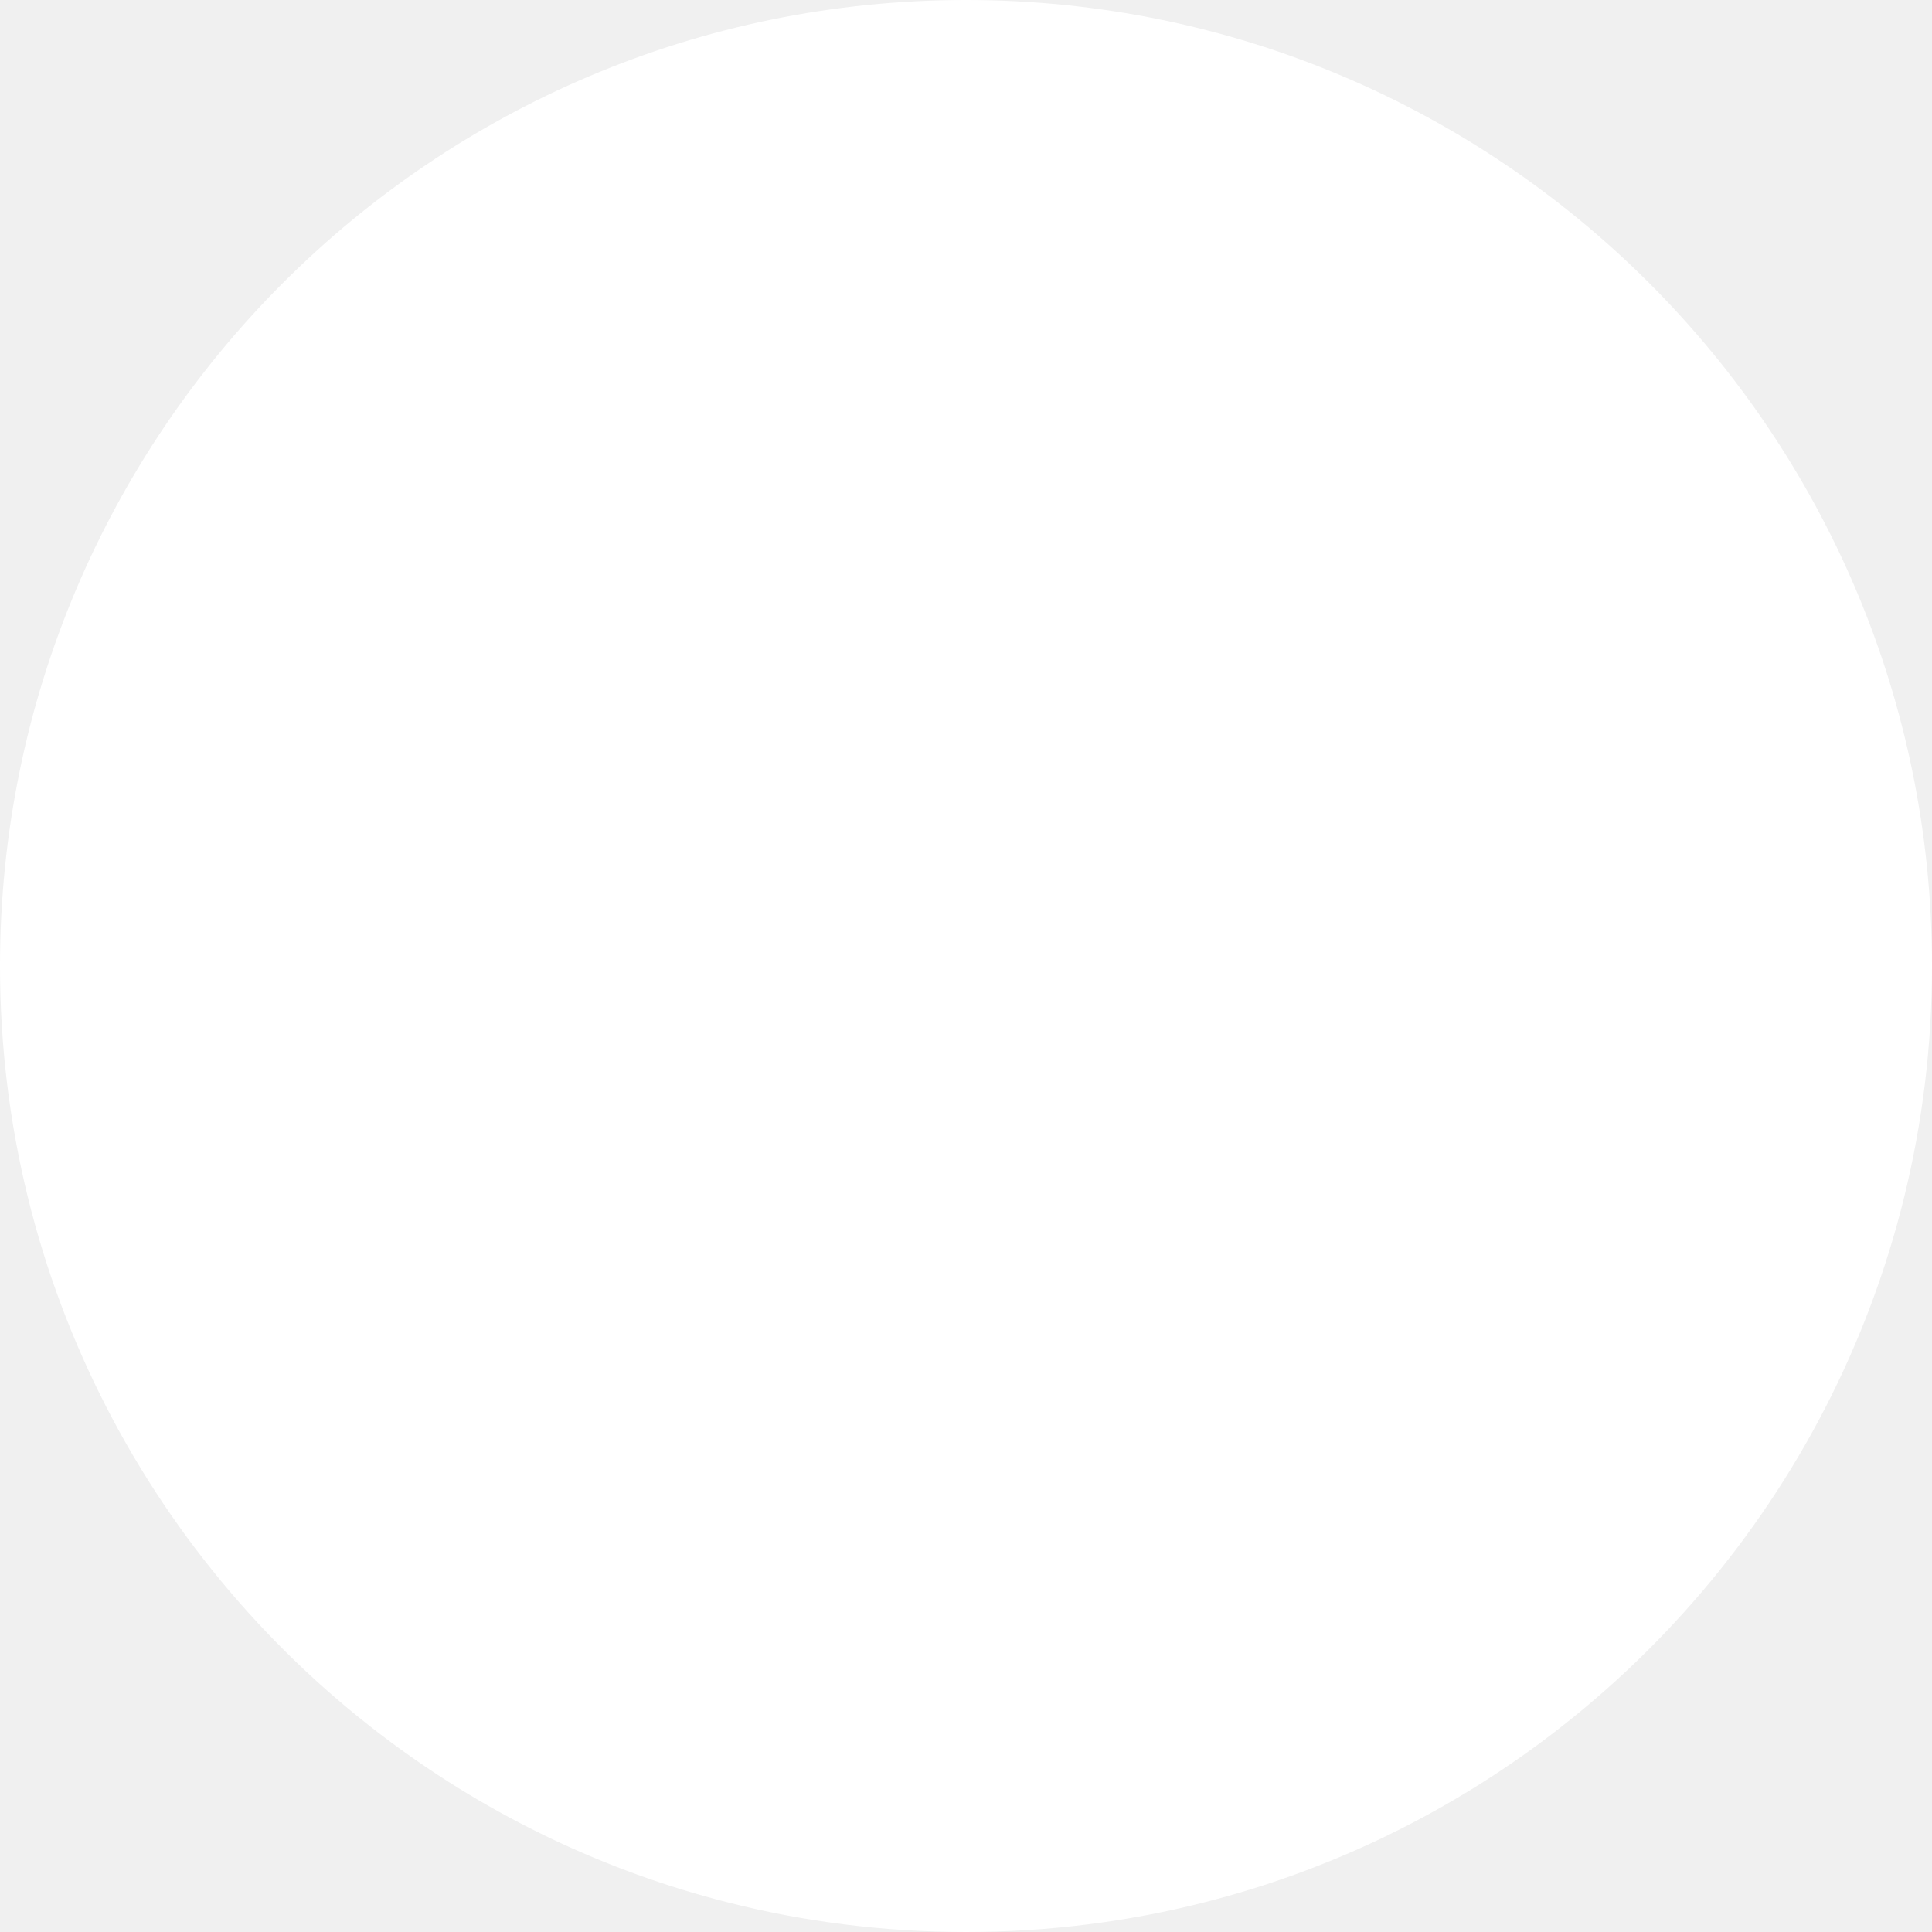
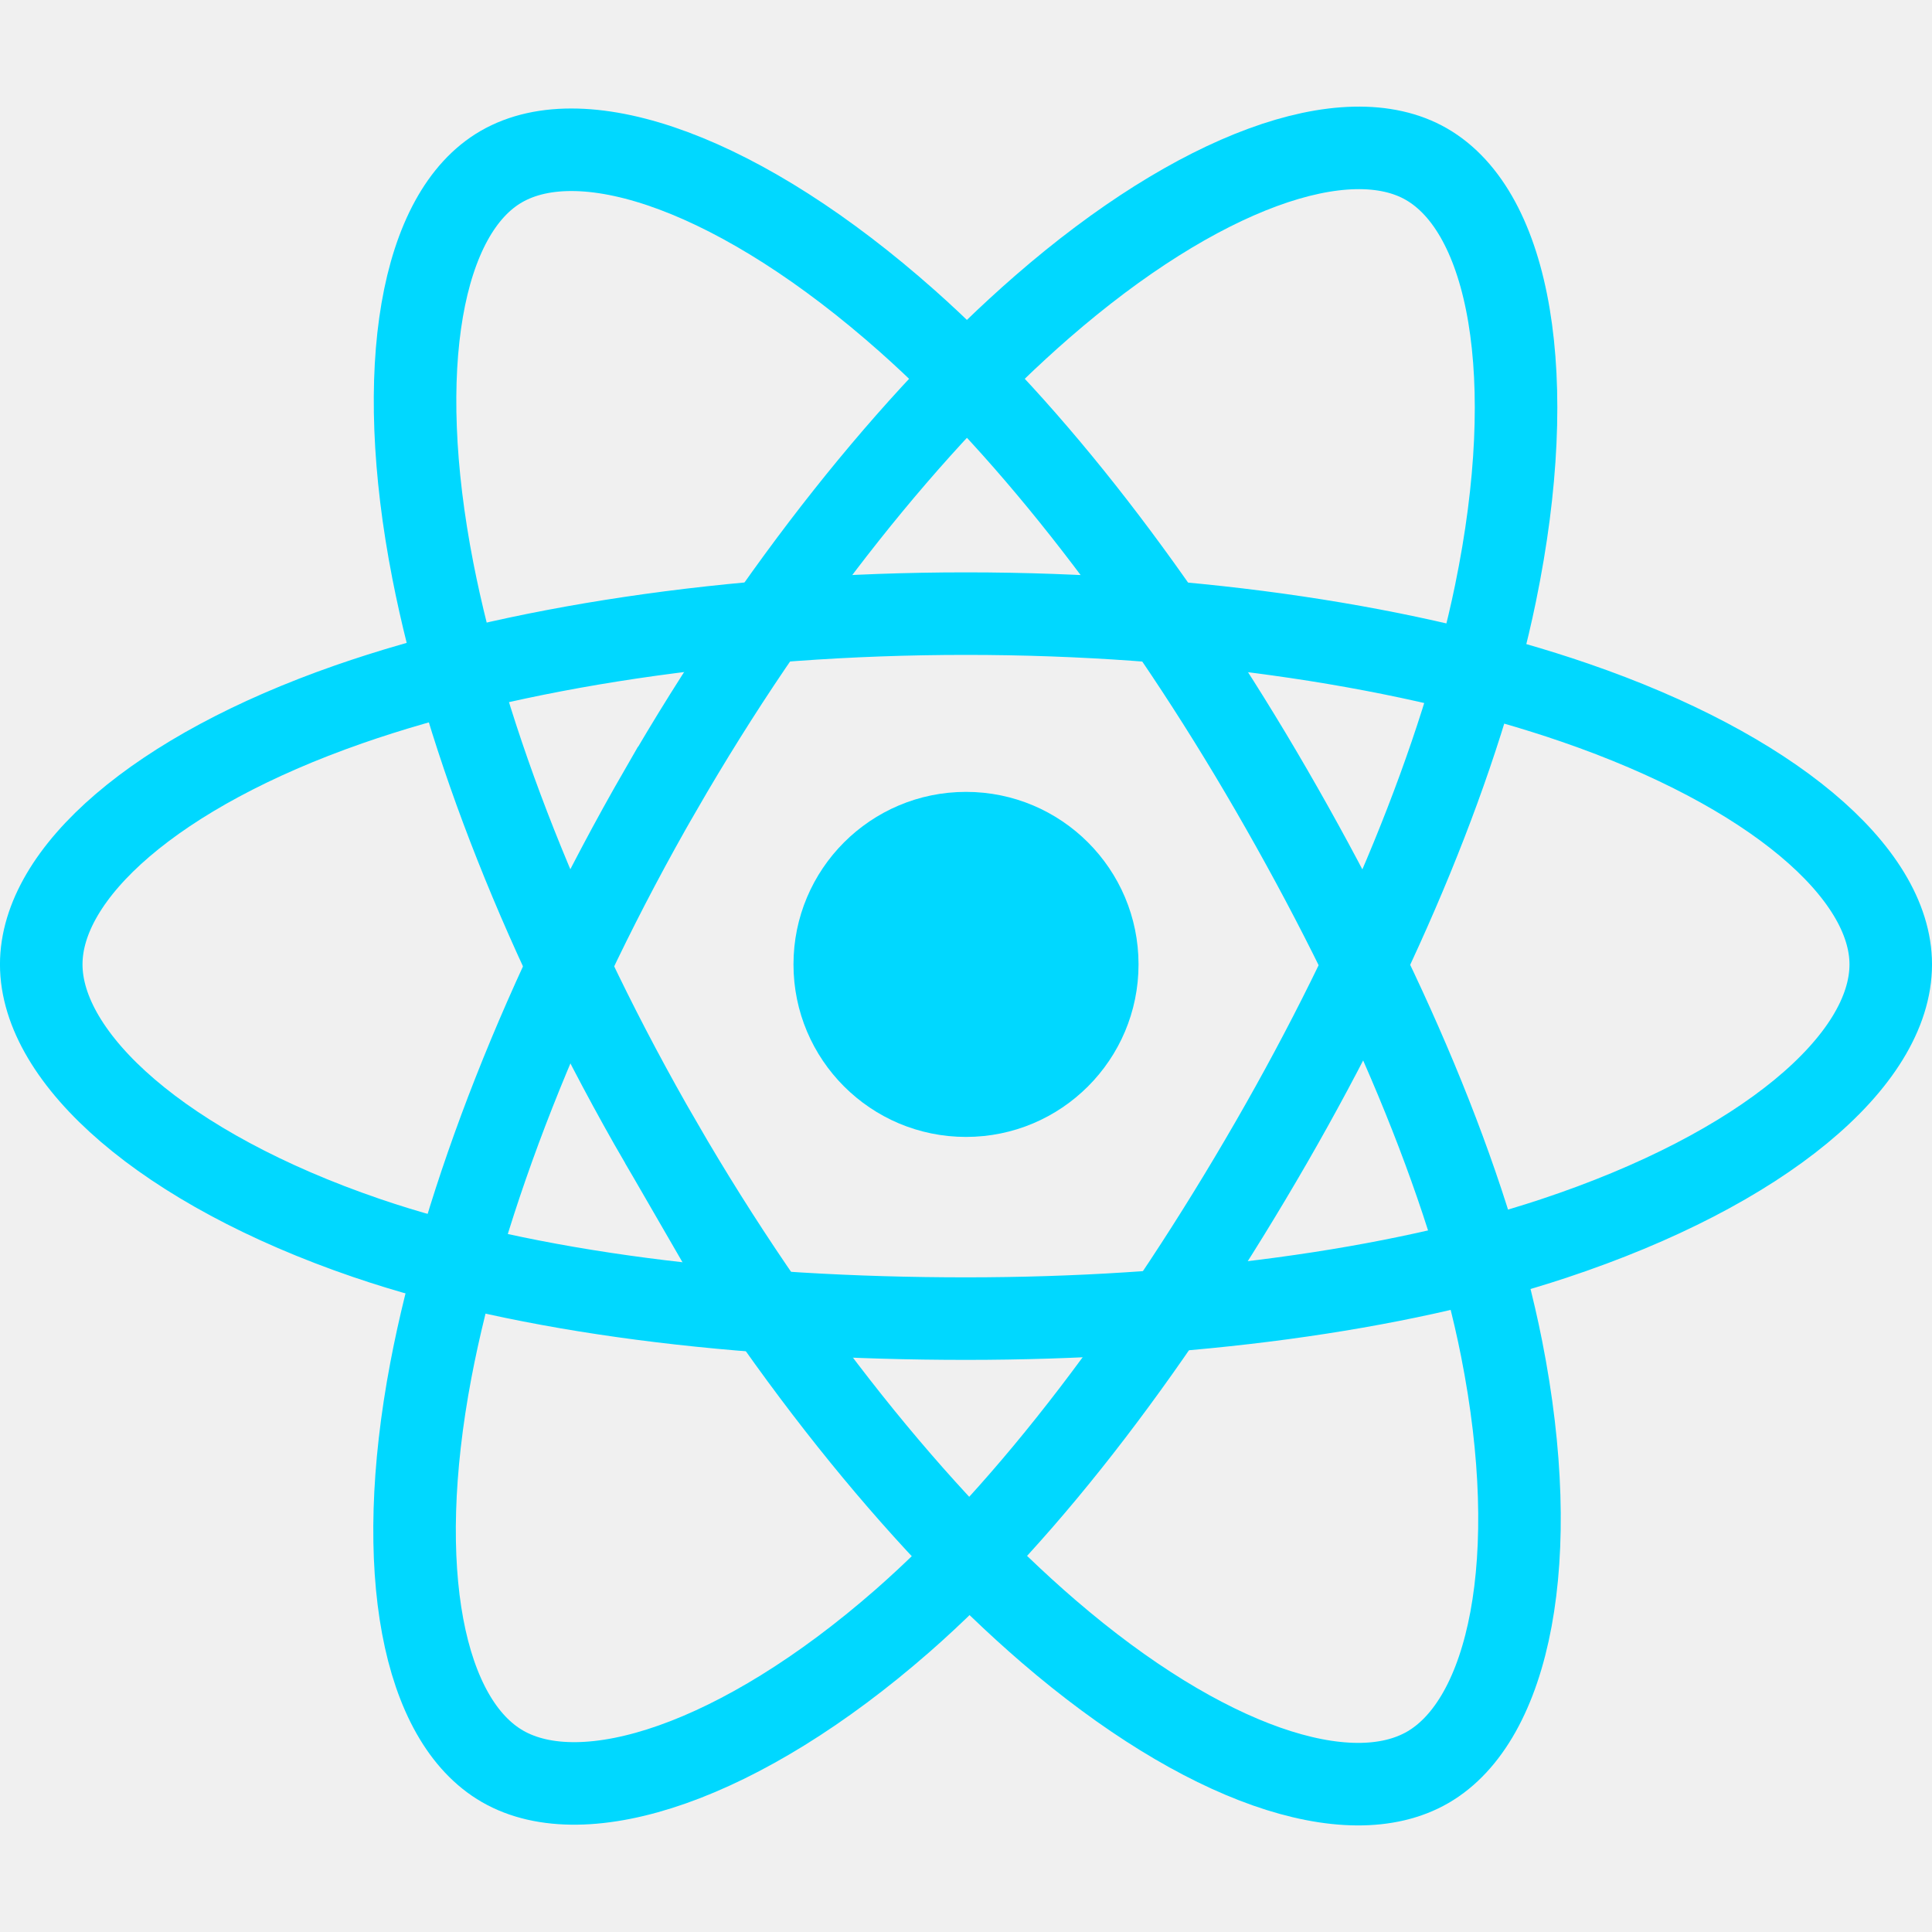
- <svg xmlns="http://www.w3.org/2000/svg" width="512" height="512" viewBox="0 0 512 512" fill="none">
-   <path d="M512 256C512 340.344 471.207 415.159 408.283 461.803C381.941 481.322 351.723 495.908 318.996 504.184C298.841 509.294 277.744 512 256 512C234.256 512 213.149 509.294 192.993 504.184C160.267 495.908 130.048 481.322 103.706 461.792C40.782 415.148 0 340.334 0 256C0 114.615 114.615 0 256 0C397.385 0 512 114.615 512 256Z" fill="white" />
+ <svg xmlns="http://www.w3.org/2000/svg" width="64" height="64" viewBox="0 0 32 32">
+   <g transform="matrix(.05696 0 0 .05696 .647744 2.43826)" fill="none" fill-rule="evenodd">
+     <circle r="50.167" cy="237.628" cx="269.529" fill="#00d8ff" />
+     <g stroke="#00d8ff" stroke-width="24">
+       <path d="M269.53 135.628c67.356 0 129.928 9.665 177.107 25.907 56.844 19.57 91.794 49.233 91.794 76.093 0 27.99-37.04 59.503-98.083 79.728-46.15 15.29-106.88 23.272-170.818 23.272-65.554 0-127.63-7.492-174.3-23.44-59.046-20.182-94.61-52.103-94.61-79.56 0-26.642 33.37-56.076 89.415-75.616 47.355-16.51 111.472-26.384 179.486-26.384z" />
+       <path d="M180.736 186.922c33.65-58.348 73.28-107.724 110.92-140.48C337.006 6.976 380.163-8.48 403.43 4.937c24.248 13.983 33.042 61.814 20.067 124.796-9.8 47.618-33.234 104.212-65.176 159.6-32.75 56.788-70.25 106.82-107.377 139.272-46.98 41.068-92.4 55.93-116.185 42.213-23.08-13.3-31.906-56.92-20.834-115.233 9.355-49.27 32.832-109.745 66.8-168.664z" />
+       <path d="M180.82 289.482C147.075 231.2 124.1 172.195 114.51 123.227c-11.544-59-3.382-104.11 19.864-117.566 24.224-14.024 70.055 2.244 118.14 44.94 36.356 32.28 73.688 80.837 105.723 136.173 32.844 56.733 57.46 114.21 67.036 162.582 12.117 61.213 2.31 107.984-21.453 121.74-23.057 13.348-65.25-.784-110.24-39.5-38.013-32.71-78.682-83.253-112.76-142.115z" />
+     </g>
+   </g>
</svg>
